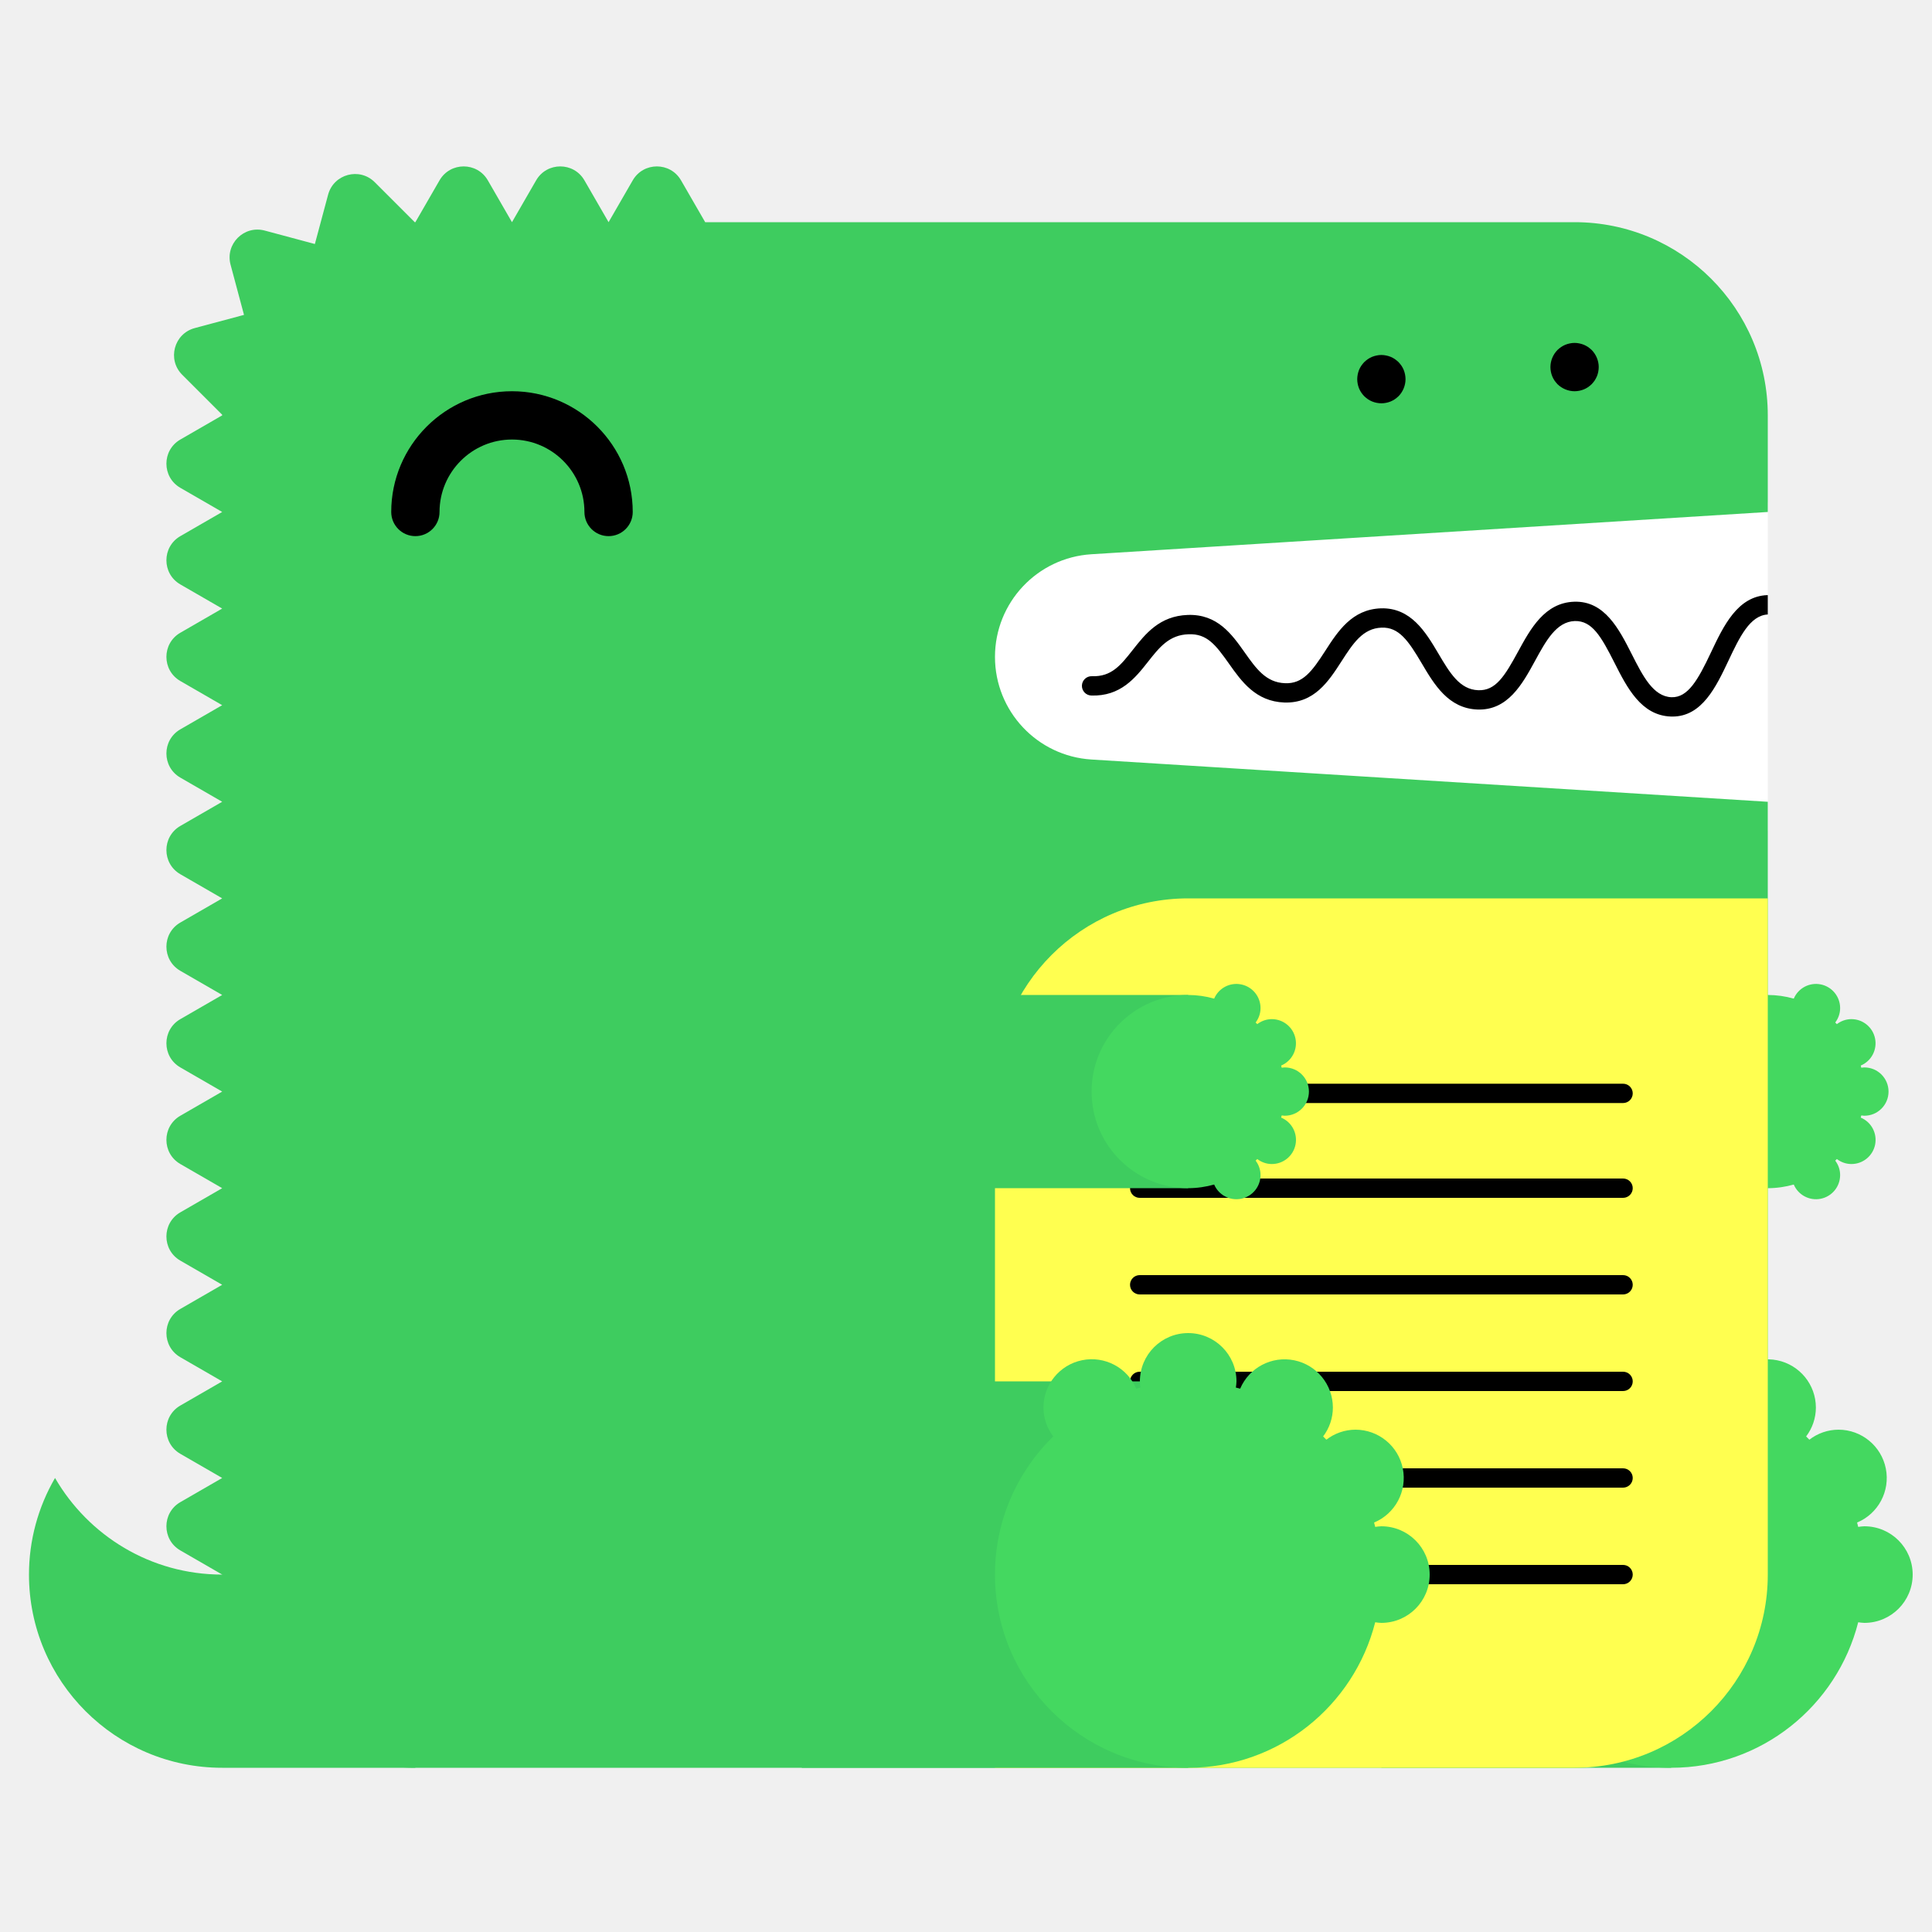
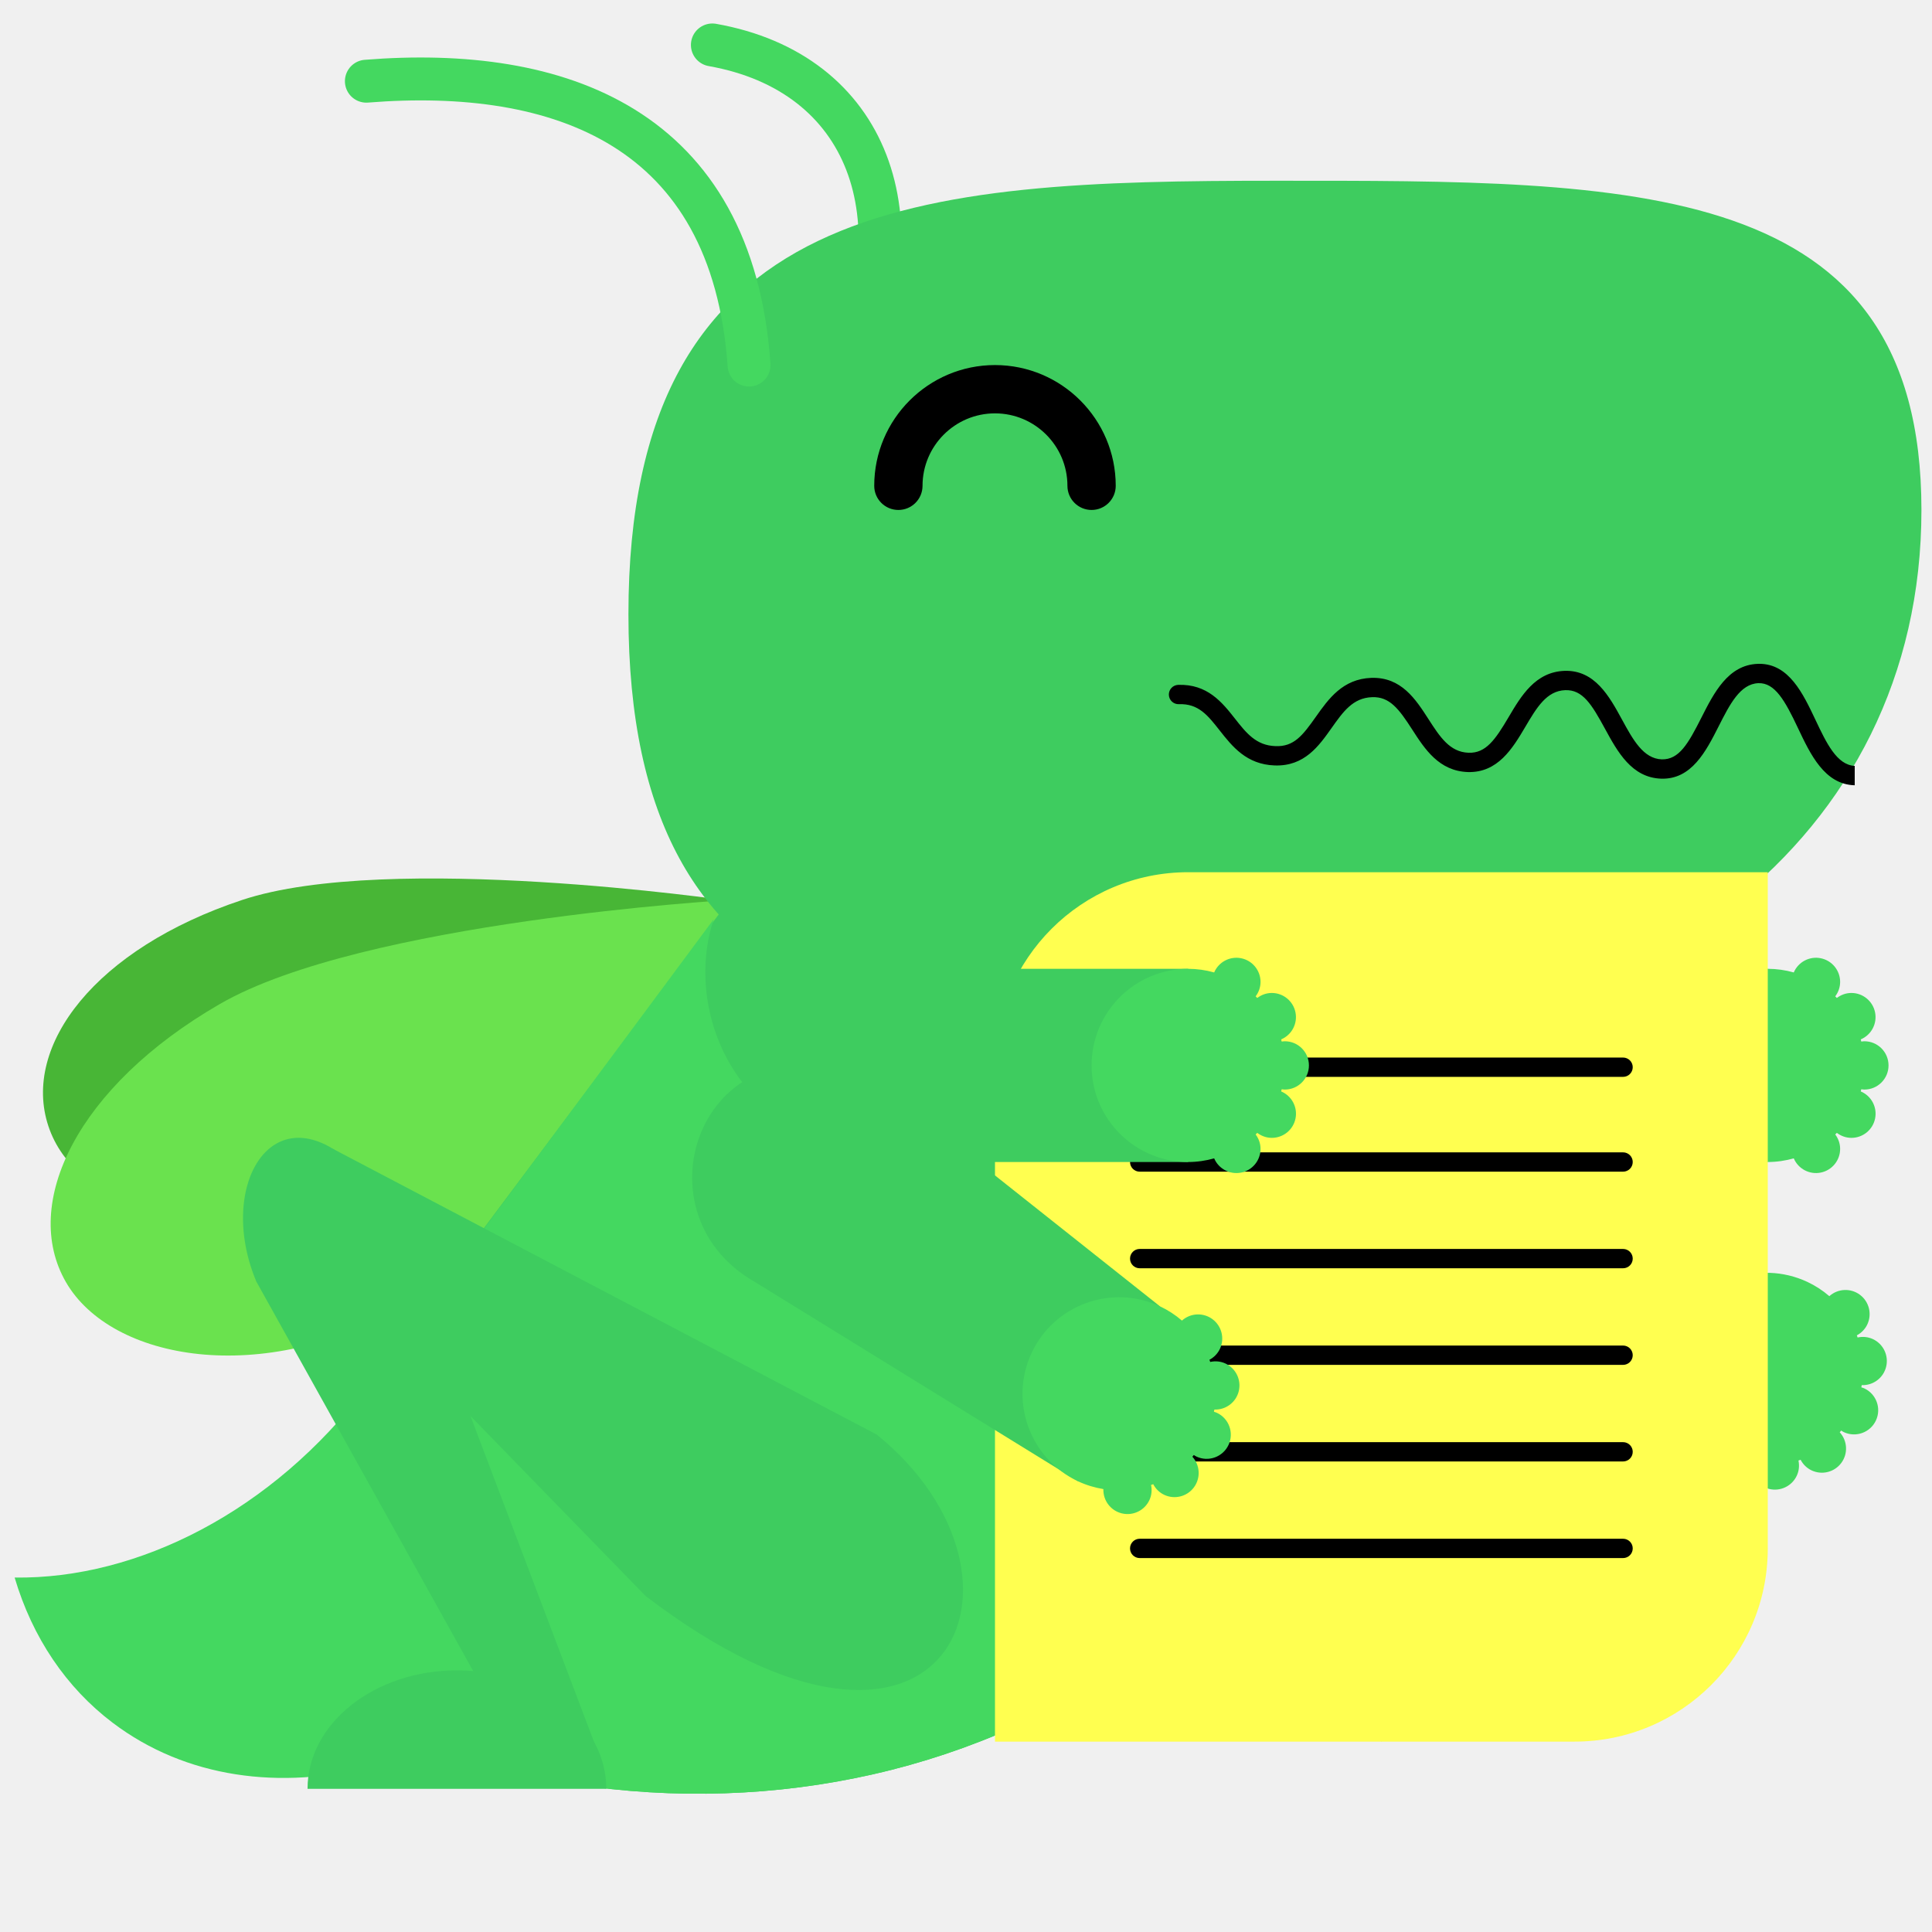
- <svg xmlns="http://www.w3.org/2000/svg" width="200" height="200" viewBox="0 0 200 200">
-   <g fill="none" fill-rule="evenodd">
-     <path fill="#FFF" d="M99 52h84v34H99z" />
-     <path d="M23 163c-7.398 0-13.843-4.027-17.303-10A19.886 19.886 0 0 0 3 163c0 11.046 8.954 20 20 20h20v-20H23z" fill="#3ECC5F" />
-     <path d="M112.98 57.376L183 53V43c0-11.046-8.954-20-20-20H73l-2.5-4.33c-1.112-1.925-3.889-1.925-5 0L63 23l-2.5-4.33c-1.111-1.925-3.889-1.925-5 0L53 23l-2.5-4.33c-1.111-1.925-3.889-1.925-5 0L43 23c-.022 0-.042.003-.065.003l-4.142-4.141c-1.57-1.571-4.252-.853-4.828 1.294l-1.369 5.104-5.192-1.392c-2.148-.575-4.111 1.389-3.535 3.536l1.39 5.193-5.102 1.367c-2.148.576-2.867 3.259-1.296 4.83l4.142 4.142c0 .021-.003.042-.003.064l-4.33 2.5c-1.925 1.111-1.925 3.889 0 5L23 53l-4.33 2.5c-1.925 1.111-1.925 3.889 0 5L23 63l-4.33 2.5c-1.925 1.111-1.925 3.889 0 5L23 73l-4.33 2.5c-1.925 1.111-1.925 3.889 0 5L23 83l-4.33 2.5c-1.925 1.111-1.925 3.889 0 5L23 93l-4.33 2.5c-1.925 1.111-1.925 3.889 0 5L23 103l-4.33 2.5c-1.925 1.111-1.925 3.889 0 5L23 113l-4.33 2.5c-1.925 1.111-1.925 3.889 0 5L23 123l-4.33 2.5c-1.925 1.111-1.925 3.889 0 5L23 133l-4.33 2.5c-1.925 1.111-1.925 3.889 0 5L23 143l-4.33 2.5c-1.925 1.111-1.925 3.889 0 5L23 153l-4.33 2.5c-1.925 1.111-1.925 3.889 0 5L23 163c0 11.046 8.954 20 20 20h120c11.046 0 20-8.954 20-20V83l-70.02-4.376A10.645 10.645 0 0 1 103 68c0-5.621 4.37-10.273 9.98-10.624" fill="#3ECC5F" />
-     <path fill="#3ECC5F" d="M143 183h30v-40h-30z" />
-     <path d="M193 158c-.219 0-.428.037-.639.064-.038-.15-.074-.301-.116-.451A5 5 0 0 0 190.32 148a4.96 4.96 0 0 0-3.016 1.036 26.531 26.531 0 0 0-.335-.336 4.955 4.955 0 0 0 1.011-2.987 5 5 0 0 0-9.599-1.959c-.148-.042-.297-.077-.445-.115.027-.211.064-.42.064-.639a5 5 0 0 0-5-5 5 5 0 0 0-5 5c0 .219.037.428.064.639-.148.038-.297.073-.445.115a4.998 4.998 0 0 0-9.599 1.959c0 1.125.384 2.151 1.011 2.987-3.717 3.632-6.031 8.693-6.031 14.3 0 11.046 8.954 20 20 20 9.339 0 17.16-6.41 19.361-15.064.211.027.42.064.639.064a5 5 0 0 0 5-5 5 5 0 0 0-5-5" fill="#44D860" />
-     <path fill="#3ECC5F" d="M153 123h30v-20h-30z" />
-     <path d="M193 115.5a2.5 2.5 0 1 0 0-5c-.109 0-.214.019-.319.032-.02-.075-.037-.15-.058-.225a2.501 2.501 0 0 0-.963-4.807c-.569 0-1.088.197-1.508.518a6.653 6.653 0 0 0-.168-.168c.314-.417.506-.931.506-1.494a2.5 2.5 0 0 0-4.8-.979A9.987 9.987 0 0 0 183 103c-5.522 0-10 4.478-10 10s4.478 10 10 10c.934 0 1.833-.138 2.69-.377a2.5 2.5 0 0 0 4.8-.979c0-.563-.192-1.077-.506-1.494.057-.055.113-.111.168-.168.42.321.939.518 1.508.518a2.5 2.5 0 0 0 .963-4.807c.021-.074.038-.15.058-.225.105.013.21.032.319.032" fill="#44D860" />
-     <path d="M63 55.5a2.5 2.5 0 0 1-2.5-2.5c0-4.136-3.364-7.5-7.5-7.5s-7.5 3.364-7.5 7.5a2.5 2.5 0 1 1-5 0c0-6.893 5.607-12.5 12.5-12.5S65.5 46.107 65.5 53a2.5 2.5 0 0 1-2.5 2.5" fill="#000" />
-     <path d="M103 183h60c11.046 0 20-8.954 20-20V93h-60c-11.046 0-20 8.954-20 20v70z" fill="#FFFF50" />
-     <path d="M168.02 124h-50.04a1 1 0 1 1 0-2h50.04a1 1 0 1 1 0 2m0 20h-50.04a1 1 0 1 1 0-2h50.04a1 1 0 1 1 0 2m0 20h-50.04a1 1 0 1 1 0-2h50.04a1 1 0 1 1 0 2m0-49.814h-50.04a1 1 0 1 1 0-2h50.04a1 1 0 1 1 0 2m0 19.814h-50.04a1 1 0 1 1 0-2h50.04a1 1 0 1 1 0 2m0 20h-50.04a1 1 0 1 1 0-2h50.04a1 1 0 1 1 0 2M183 61.611c-.012 0-.022-.006-.034-.005-3.09.105-4.552 3.196-5.842 5.923-1.346 2.85-2.387 4.703-4.093 4.647-1.889-.068-2.969-2.202-4.113-4.46-1.314-2.594-2.814-5.536-5.963-5.426-3.046.104-4.513 2.794-5.807 5.167-1.377 2.528-2.314 4.065-4.121 3.994-1.927-.07-2.951-1.805-4.136-3.813-1.321-2.236-2.848-4.75-5.936-4.664-2.994.103-4.465 2.385-5.763 4.4-1.373 2.13-2.335 3.428-4.165 3.351-1.973-.07-2.992-1.51-4.171-3.177-1.324-1.873-2.816-3.993-5.895-3.89-2.928.1-4.399 1.97-5.696 3.618-1.232 1.564-2.194 2.802-4.229 2.724a1 1 0 0 0-.072 2c3.017.101 4.545-1.8 5.872-3.487 1.177-1.496 2.193-2.787 4.193-2.855 1.926-.082 2.829 1.115 4.195 3.045 1.297 1.834 2.769 3.914 5.731 4.021 3.103.104 4.596-2.215 5.918-4.267 1.182-1.834 2.202-3.417 4.15-3.484 1.793-.067 2.769 1.35 4.145 3.681 1.297 2.197 2.766 4.686 5.787 4.796 3.125.108 4.634-2.62 5.949-5.035 1.139-2.088 2.214-4.06 4.119-4.126 1.793-.042 2.728 1.595 4.111 4.33 1.292 2.553 2.757 5.445 5.825 5.556l.169.003c3.064 0 4.518-3.075 5.805-5.794 1.139-2.41 2.217-4.68 4.067-4.773v-2z" fill="#000" />
-     <path fill="#3ECC5F" d="M83 183h40v-40H83z" />
-     <path d="M143 158c-.219 0-.428.037-.639.064-.038-.15-.074-.301-.116-.451A5 5 0 0 0 140.32 148a4.96 4.96 0 0 0-3.016 1.036 26.531 26.531 0 0 0-.335-.336 4.955 4.955 0 0 0 1.011-2.987 5 5 0 0 0-9.599-1.959c-.148-.042-.297-.077-.445-.115.027-.211.064-.42.064-.639a5 5 0 0 0-5-5 5 5 0 0 0-5 5c0 .219.037.428.064.639-.148.038-.297.073-.445.115a4.998 4.998 0 0 0-9.599 1.959c0 1.125.384 2.151 1.011 2.987-3.717 3.632-6.031 8.693-6.031 14.3 0 11.046 8.954 20 20 20 9.339 0 17.16-6.41 19.361-15.064.211.027.42.064.639.064a5 5 0 0 0 5-5 5 5 0 0 0-5-5" fill="#44D860" />
-     <path fill="#3ECC5F" d="M83 123h40v-20H83z" />
-     <path d="M133 115.5a2.5 2.5 0 1 0 0-5c-.109 0-.214.019-.319.032-.02-.075-.037-.15-.058-.225a2.501 2.501 0 0 0-.963-4.807c-.569 0-1.088.197-1.508.518a6.653 6.653 0 0 0-.168-.168c.314-.417.506-.931.506-1.494a2.5 2.5 0 0 0-4.8-.979A9.987 9.987 0 0 0 123 103c-5.522 0-10 4.478-10 10s4.478 10 10 10c.934 0 1.833-.138 2.69-.377a2.5 2.5 0 0 0 4.8-.979c0-.563-.192-1.077-.506-1.494.057-.055.113-.111.168-.168.42.321.939.518 1.508.518a2.5 2.5 0 0 0 .963-4.807c.021-.074.038-.15.058-.225.105.013.21.032.319.032" fill="#44D860" />
-     <path d="M143 41.75c-.16 0-.33-.02-.49-.05a2.52 2.52 0 0 1-.47-.14c-.15-.06-.29-.14-.431-.23-.13-.09-.259-.2-.38-.31-.109-.12-.219-.24-.309-.38s-.17-.28-.231-.43a2.619 2.619 0 0 1-.189-.96c0-.16.02-.33.05-.49.03-.16.08-.31.139-.47.061-.15.141-.29.231-.43.09-.13.2-.26.309-.38.121-.11.25-.22.38-.31.141-.09.281-.17.431-.23.149-.06.31-.11.47-.14.32-.07.65-.07.98 0 .159.03.32.08.47.14.149.06.29.14.43.23.13.09.259.2.38.31.11.12.22.25.31.38.09.14.17.28.23.43.06.16.11.31.14.47.029.16.05.33.05.49 0 .66-.271 1.31-.73 1.77-.121.11-.25.22-.38.31-.14.09-.281.17-.43.23a2.565 2.565 0 0 1-.96.19m20-1.25c-.66 0-1.3-.27-1.771-.73a3.802 3.802 0 0 1-.309-.38c-.09-.14-.17-.28-.231-.43a2.619 2.619 0 0 1-.189-.96c0-.66.27-1.3.729-1.77.121-.11.25-.22.38-.31.141-.09.281-.17.431-.23.149-.06.31-.11.47-.14.32-.07.66-.07.98 0 .159.03.32.08.47.14.149.06.29.14.43.23.13.09.259.2.38.31.459.47.73 1.11.73 1.77 0 .16-.021.33-.05.49-.03.16-.08.32-.14.47-.07.15-.14.29-.23.43-.09.13-.2.26-.31.38-.121.11-.25.22-.38.31-.14.09-.281.17-.43.23a2.565 2.565 0 0 1-.96.19" fill="#000" />
+ <svg xmlns="http://www.w3.org/2000/svg" id="e4fboSJLWsK1" viewBox="0 0 200 200" shape-rendering="geometricPrecision" text-rendering="geometricPrecision" project-id="8ca2fd95431b469cabcaee64d952dc20" export-id="c4d524073cd04183b24c4570ef4bbdc1" cached="false">
+   <g transform="translate(0 -2.709144)">
+     <g transform="translate(0 0.000001)">
+       <path d="M72.75,58.86C72.75,72.24,62.56,81,50,81s-22.75-8.72-22.75-22.1s22.75-39.9,22.75-39.9s22.75,26.48,22.75,39.86Z" transform="matrix(0.220085 0.663153 -1.134459 0.3765 85.89387 55.62474)" fill="#48b636" />
+       <path d="M76.351,58.097C76.351,71.477,62.56,81,50,81s-22.75-8.72-22.75-22.1s22.75-39.9,22.75-39.9s26.351,25.717,26.351,39.097Z" transform="matrix(0.372885 0.645985 -1.105087 0.637895 77.69324 51.46536)" fill="#6ae24e" />
+     </g>
+     <path d="M99,52h84v34h-84v-34Z" transform="translate(0 -0.402333)" fill="#fff" fill-rule="evenodd" />
+     <path d="M173,143h-30v40" fill="#3ecc5f" fill-rule="evenodd" />
+     <path d="M193,115.5c1.381,0,2.5-1.119,2.5-2.5s-1.119-2.5-2.5-2.5c-.109,0-.214.019-.319.032-.02-.075-.037-.15-.058-.225c1.097-.461,1.718-1.631,1.484-2.797s-1.257-2.007-2.447-2.01c-.569,0-1.088.197-1.508.518-.055-.057-.111-.113-.168-.168.314-.417.506-.931.506-1.494-0-1.188-.837-2.211-2-2.449s-2.334.377-2.8,1.47c-.875-.248-1.78-.374-2.69-.377-5.522,0-10,4.478-10,10s4.478,10,10,10c.934,0,1.833-.138,2.69-.377.466,1.093,1.636,1.707,2.8,1.47s2-1.261,2-2.449c0-.563-.192-1.077-.506-1.494.057-.055.113-.111.168-.168.42.321.939.518,1.508.518c1.191-0,2.217-.841,2.451-2.009s-.389-2.339-1.488-2.798c.021-.074.038-.15.058-.225.105.013.21.032.319.032" fill="#44d860" fill-rule="evenodd" />
+     <path d="M34,20.6c17.673,0,32,14.327,32,32s-14.327,32-32,32Z" transform="matrix(2.105074 1.575755 -1.459703 1.950039 71.52669 -47.98164)" fill="#3ecc5f" />
+     <path d="M66,52.6c0,17.673-14.327,32-32,32l1.623-26.987C53.296,57.613,53.631,53.187,66,52.6" transform="matrix(2.105074 1.575755 -1.459703 1.950039 71.52669 -47.98164)" fill="#44d860" />
+     <path d="M83.941,30.41C81.5,52.441,61.745,61.306,38,52.012" transform="matrix(0.048054 -0.738682 0.738679 0.048053 47.24713 67.90635)" fill="none" stroke="#44d860" stroke-width="6" stroke-linecap="round" stroke-linejoin="round" />
+     <path d="M27.425,-6.619C27.425,14.484,15.188,27.5,0,27.5s-27.5-1.013-27.5-27.5s12.312-27.5,27.5-27.5s27.425-.222,27.425,20.881Z" transform="matrix(2.436982 0 0 1.632109 132.0719 66.303)" fill="#3ecc5f" />
+     <path d="M153,123h30v-20h-30v20Z" fill="#3ecc5f" fill-rule="evenodd" />
+     <path d="M193,115.5c1.381,0,2.5-1.119,2.5-2.5s-1.119-2.5-2.5-2.5c-.109,0-.214.019-.319.032-.02-.075-.037-.15-.058-.225c1.097-.461,1.718-1.631,1.484-2.797s-1.257-2.007-2.447-2.01c-.569,0-1.088.197-1.508.518-.055-.057-.111-.113-.168-.168.314-.417.506-.931.506-1.494-0-1.188-.837-2.211-2-2.449s-2.334.377-2.8,1.47c-.875-.248-1.78-.374-2.69-.377-5.522,0-10,4.478-10,10s4.478,10,10,10c.934,0,1.833-.138,2.69-.377.466,1.093,1.636,1.707,2.8,1.47s2-1.261,2-2.449c0-.563-.192-1.077-.506-1.494.057-.055.113-.111.168-.168.42.321.939.518,1.508.518c1.191-0,2.217-.841,2.451-2.009s-.389-2.339-1.488-2.798c.021-.074.038-.15.058-.225.105.013.21.032.319.032" transform="matrix(0.906308 0.422618 -0.422618 0.906308 64.76865 -35.28019)" fill="#44d860" fill-rule="evenodd" />
+     <path d="M63,55.5c-1.381,0-2.5-1.119-2.5-2.5c0-4.136-3.364-7.5-7.5-7.5s-7.5,3.364-7.5,7.5c0,1.381-1.119,2.5-2.5,2.5s-2.5-1.119-2.5-2.5c0-6.893,5.607-12.5,12.5-12.5s12.5,5.607,12.5,12.5c0,1.381-1.119,2.5-2.5,2.5" transform="translate(50 0)" fill-rule="evenodd" />
+     <path d="M103,183h60c11.046,0,20-8.954,20-20v-70h-60c-11.046,0-20,8.954-20,20v70Z" fill="#ffff50" fill-rule="evenodd" />
+     <path d="M168.02,124h-50.04c-.552,0-1-.448-1-1s.448-1,1-1h50.04c.552,0,1,.448,1,1s-.448,1-1,1m0,20h-50.04c-.552,0-1-.448-1-1s.448-1,1-1h50.04c.552,0,1,.448,1,1s-.448,1-1,1m0,20h-50.04c-.552,0-1-.448-1-1s.448-1,1-1h50.04c.552,0,1,.448,1,1s-.448,1-1,1m0-49.814h-50.04c-.552,0-1-.448-1-1s.448-1,1-1h50.04c.552,0,1,.448,1,1s-.448,1-1,1m0,19.814h-50.04c-.552,0-1-.448-1-1s.448-1,1-1h50.04c.552,0,1,.448,1,1s-.448,1-1,1m0,20h-50.04c-.552,0-1-.448-1-1s.448-1,1-1h50.04c.552,0,1,.448,1,1s-.448,1-1,1" fill-rule="evenodd" />
+     <path d="M183,61.611c-.012,0-.022-.006-.034-.005-3.09.105-4.552,3.196-5.842,5.923-1.346,2.85-2.387,4.703-4.093,4.647-1.889-.068-2.969-2.202-4.113-4.46-1.314-2.594-2.814-5.536-5.963-5.426-3.046.104-4.513,2.794-5.807,5.167-1.377,2.528-2.314,4.065-4.121,3.994-1.927-.07-2.951-1.805-4.136-3.813-1.321-2.236-2.848-4.75-5.936-4.664-2.994.103-4.465,2.385-5.763,4.4-1.373,2.13-2.335,3.428-4.165,3.351-1.973-.07-2.992-1.51-4.171-3.177-1.324-1.873-2.816-3.993-5.895-3.89-2.928.1-4.399,1.97-5.696,3.618-1.232,1.564-2.194,2.802-4.229,2.724-.552-.02-1.016.412-1.036.964s.412,1.016.964,1.036c3.017.101,4.545-1.8,5.872-3.487c1.177-1.496,2.193-2.787,4.193-2.855c1.926-.082,2.829,1.115,4.195,3.045c1.297,1.834,2.769,3.914,5.731,4.021c3.103.104,4.596-2.215,5.918-4.267c1.182-1.834,2.202-3.417,4.15-3.484c1.793-.067,2.769,1.35,4.145,3.681c1.297,2.197,2.766,4.686,5.787,4.796c3.125.108,4.634-2.62,5.949-5.035c1.139-2.088,2.214-4.06,4.119-4.126c1.793-.042,2.728,1.595,4.111,4.33c1.292,2.553,2.757,5.445,5.825,5.556l.169.003c3.064,0,4.518-3.075,5.805-5.794c1.139-2.41,2.217-4.68,4.067-4.773v-2Z" transform="matrix(1 0 0 -1 9 145.606)" fill-rule="evenodd" />
+     <path d="M83,123h40v-20h-40v20Z" fill="#3ecc5f" fill-rule="evenodd" />
+     <path d="M74.268,36.248C70.103,62.97,56.211,84.544,23.226,79.081" transform="matrix(-0.171935 -0.719999 0.719996 -0.171934 24.59695 70.81946)" fill="none" stroke="#44d860" stroke-width="6" stroke-linecap="round" stroke-linejoin="round" />
+     <path d="M23,163c-7.398,0-13.843-4.027-17.303-10-1.767,3.037-2.697,6.487-2.697,10c0,11.046,8.954,20,20,20l25.181-.477c-6.306-9.806-1.868-17.982,2.536-19.833L23,163Z" transform="matrix(1.312804 -1.736869 1.369621 1.035221 -215.5162 17.52312)" fill="#44d860" fill-rule="evenodd" />
+     <g transform="matrix(0.906308 0.422618 -0.422618 0.906308 52.13012 -7.393901)">
+       <path d="M83.917,118.434L123,123v-20L85.833,94.124c-18.759,1.192-16.607,23.125-1.916,24.31Z" fill="#3ecc5f" fill-rule="evenodd" />
+       <path d="M133,115.5c1.381,0,2.5-1.119,2.5-2.5s-1.119-2.5-2.5-2.5c-.109,0-.214.019-.319.032-.02-.075-.037-.15-.058-.225c1.097-.461,1.718-1.631,1.484-2.797s-1.257-2.007-2.447-2.01c-.569,0-1.088.197-1.508.518-.055-.057-.111-.113-.168-.168.314-.417.506-.931.506-1.494-0-1.188-.837-2.211-2-2.449s-2.334.377-2.8,1.47c-.875-.248-1.78-.374-2.69-.377-5.522,0-10,4.478-10,10s4.478,10,10,10c.934,0,1.833-.138,2.69-.377.466,1.093,1.636,1.707,2.8,1.47s2-1.261,2-2.449c0-.563-.192-1.077-.506-1.494.057-.055.113-.111.168-.168.42.321.939.518,1.508.518c1.191-0,2.217-.841,2.451-2.009s-.389-2.339-1.488-2.798c.021-.074.038-.15.058-.225.105.013.21.032.319.032" fill="#44d860" fill-rule="evenodd" />
+     </g>
+     <path d="M133,115.5c1.381,0,2.5-1.119,2.5-2.5s-1.119-2.5-2.5-2.5c-.109,0-.214.019-.319.032-.02-.075-.037-.15-.058-.225c1.097-.461,1.718-1.631,1.484-2.797s-1.257-2.007-2.447-2.01c-.569,0-1.088.197-1.508.518-.055-.057-.111-.113-.168-.168.314-.417.506-.931.506-1.494-0-1.188-.837-2.211-2-2.449s-2.334.377-2.8,1.47c-.875-.248-1.78-.374-2.69-.377-5.522,0-10,4.478-10,10s4.478,10,10,10c.934,0,1.833-.138,2.69-.377.466,1.093,1.636,1.707,2.8,1.47s2-1.261,2-2.449c0-.563-.192-1.077-.506-1.494.057-.055.113-.111.168-.168.42.321.939.518,1.508.518c1.191-0,2.217-.841,2.451-2.009s-.389-2.339-1.488-2.798c.021-.074.038-.15.058-.225.105.013.21.032.319.032" fill="#44d860" fill-rule="evenodd" />
+     <path d="M82.46,120.838l39.115-7.418-2.884-8.568-30.187-7.468c-24.392-1.052-20.734,22.269-6.043,23.454Z" transform="matrix(-1.310363 -0.9374 0.682499 -0.954045 116.3335 343.7943)" fill="#3ecc5f" fill-rule="evenodd" />
+     <path d="M87.108,119.196l37.068-6.259.601-5.19-38.403.312c-12.327,2.73-7.455,11.507.734,11.137Z" transform="matrix(0.538845 1.454075 -1.32948 0.492673 138.0601 -50.02187)" fill="#3ecc5f" fill-rule="evenodd" />
  </g>
+   <path d="M34,20.6c17.673,0,32,14.327,32,32s-14.327,32-32,32Z" transform="matrix(0 -0.383199 0.48323 0 21.8829 198.2055)" fill="#3ecc5f" />
</svg>
